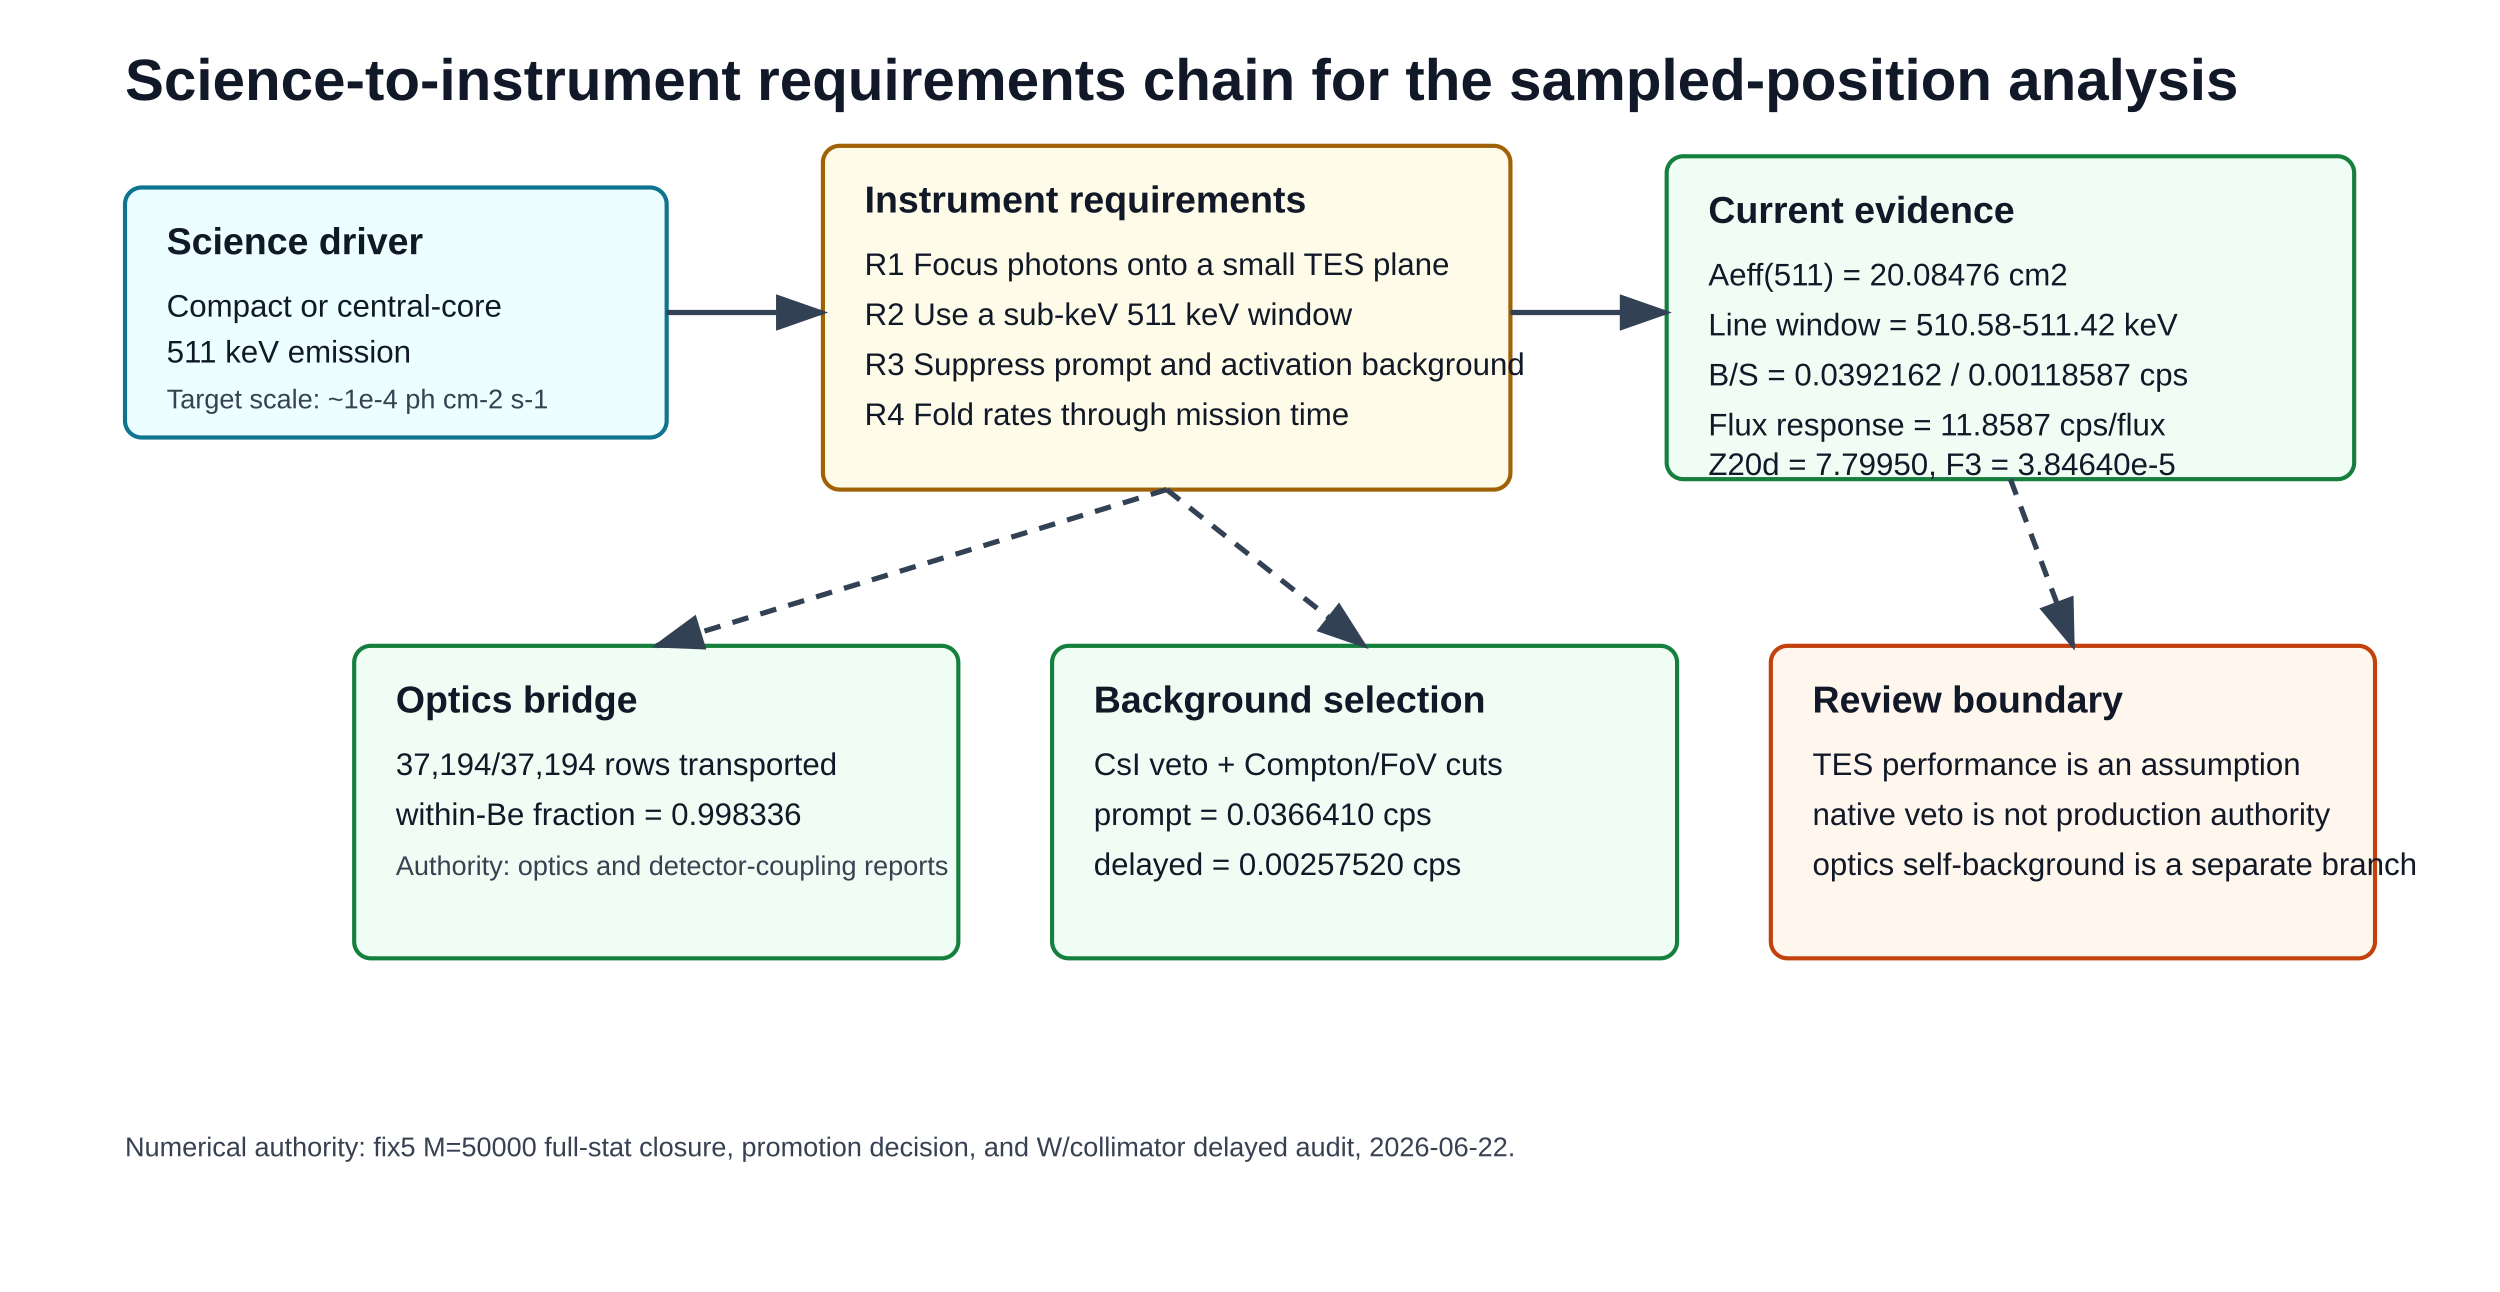
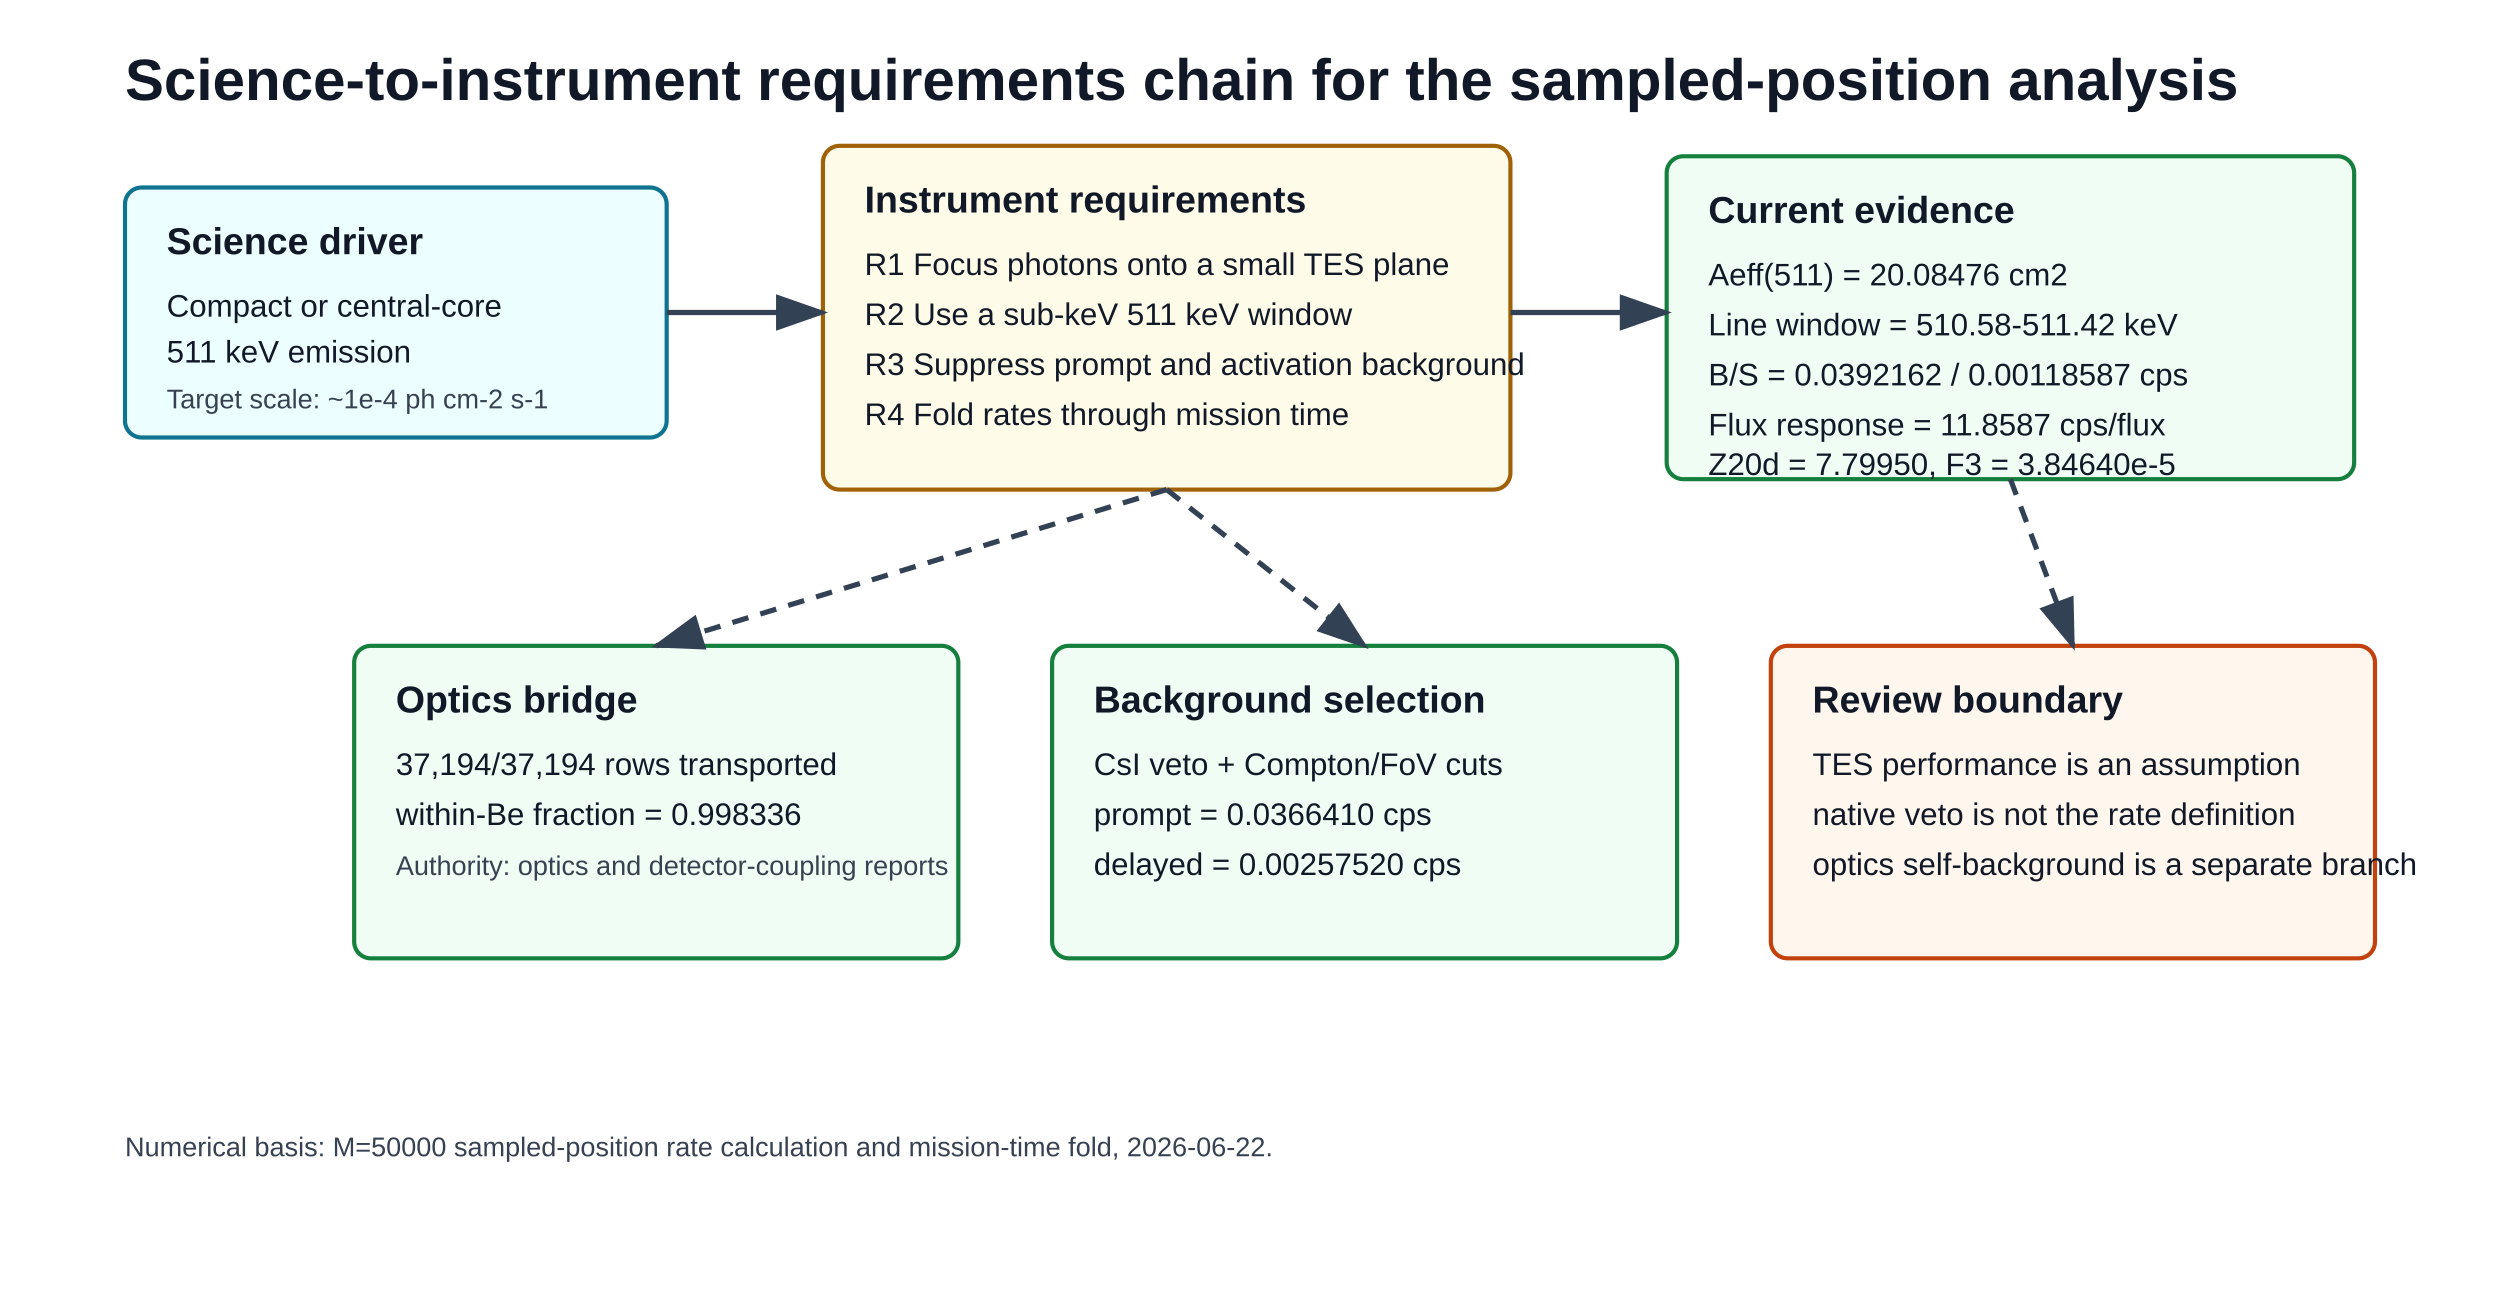
<svg xmlns="http://www.w3.org/2000/svg" width="1200" height="620" viewBox="0 0 1200 620">
  <defs>
    <style>
      .title { font: 700 28px Arial, sans-serif; fill: #111827; }
      .label { font: 600 18px Arial, sans-serif; fill: #111827; }
      .body { font: 15px Arial, sans-serif; fill: #111827; }
      .small { font: 13px Arial, sans-serif; fill: #374151; }
      .box { fill: #f8fafc; stroke: #334155; stroke-width: 2; rx: 8; }
      .driver { fill: #ecfeff; stroke: #0e7490; }
      .req { fill: #fefce8; stroke: #a16207; }
      .evidence { fill: #f0fdf4; stroke: #15803d; }
      .review { fill: #fff7ed; stroke: #c2410c; }
      .arrow { stroke: #334155; stroke-width: 2.5; fill: none; marker-end: url(#arrowhead); }
      .dash { stroke-dasharray: 8 6; }
    </style>
    <marker id="arrowhead" markerWidth="10" markerHeight="7" refX="9" refY="3.5" orient="auto">
      <polygon points="0 0, 10 3.5, 0 7" fill="#334155" />
    </marker>
  </defs>
  <text x="60" y="48" class="title">Science-to-instrument requirements chain for the sampled-position analysis</text>
  <rect x="60" y="90" width="260" height="120" class="box driver" />
  <text x="80" y="122" class="label">Science driver</text>
  <text x="80" y="152" class="body">Compact or central-core</text>
  <text x="80" y="174" class="body">511 keV emission</text>
  <text x="80" y="196" class="small">Target scale: ~1e-4 ph cm-2 s-1</text>
  <rect x="395" y="70" width="330" height="165" class="box req" />
  <text x="415" y="102" class="label">Instrument requirements</text>
  <text x="415" y="132" class="body">R1 Focus photons onto a small TES plane</text>
  <text x="415" y="156" class="body">R2 Use a sub-keV 511 keV window</text>
  <text x="415" y="180" class="body">R3 Suppress prompt and activation background</text>
  <text x="415" y="204" class="body">R4 Fold rates through mission time</text>
  <rect x="800" y="75" width="330" height="155" class="box evidence" />
  <text x="820" y="107" class="label">Current evidence</text>
  <text x="820" y="137" class="body">Aeff(511) = 20.08476 cm2</text>
  <text x="820" y="161" class="body">Line window = 510.58-511.42 keV</text>
  <text x="820" y="185" class="body">B/S = 0.0392162 / 0.00118587 cps</text>
  <text x="820" y="209" class="body">Flux response = 11.8587 cps/flux</text>
  <text x="820" y="228" class="body">Z20d = 7.79950, F3 = 3.84640e-5</text>
  <path d="M 320 150 C 345 150, 365 150, 395 150" class="arrow" />
  <path d="M 725 150 C 755 150, 775 150, 800 150" class="arrow" />
  <rect x="170" y="310" width="290" height="150" class="box evidence" />
  <text x="190" y="342" class="label">Optics bridge</text>
  <text x="190" y="372" class="body">37,194/37,194 rows transported</text>
  <text x="190" y="396" class="body">within-Be fraction = 0.998336</text>
  <text x="190" y="420" class="small">Authority: optics and detector-coupling reports</text>
  <rect x="505" y="310" width="300" height="150" class="box evidence" />
  <text x="525" y="342" class="label">Background selection</text>
  <text x="525" y="372" class="body">CsI veto + Compton/FoV cuts</text>
  <text x="525" y="396" class="body">prompt = 0.0366410 cps</text>
  <text x="525" y="420" class="body">delayed = 0.00257520 cps</text>
  <rect x="850" y="310" width="290" height="150" class="box review" />
  <text x="870" y="342" class="label">Review boundary</text>
  <text x="870" y="372" class="body">TES performance is an assumption</text>
-   <text x="870" y="396" class="body">native veto is not production authority</text>
+   <text x="870" y="396" class="body">native veto is not the rate definition</text>
  <text x="870" y="420" class="body">optics self-background is a separate branch</text>
  <path d="M 560 235 L 315 310" class="arrow dash" />
  <path d="M 560 235 L 655 310" class="arrow dash" />
  <path d="M 965 230 L 995 310" class="arrow dash" />
-   <text x="60" y="555" class="small">Numerical authority: fix5 M=50000 full-stat closure, promotion decision, and W/collimator delayed audit, 2026-06-22.</text>
+   <text x="60" y="555" class="small">Numerical basis: M=50000 sampled-position rate calculation and mission-time fold, 2026-06-22.</text>
</svg>
